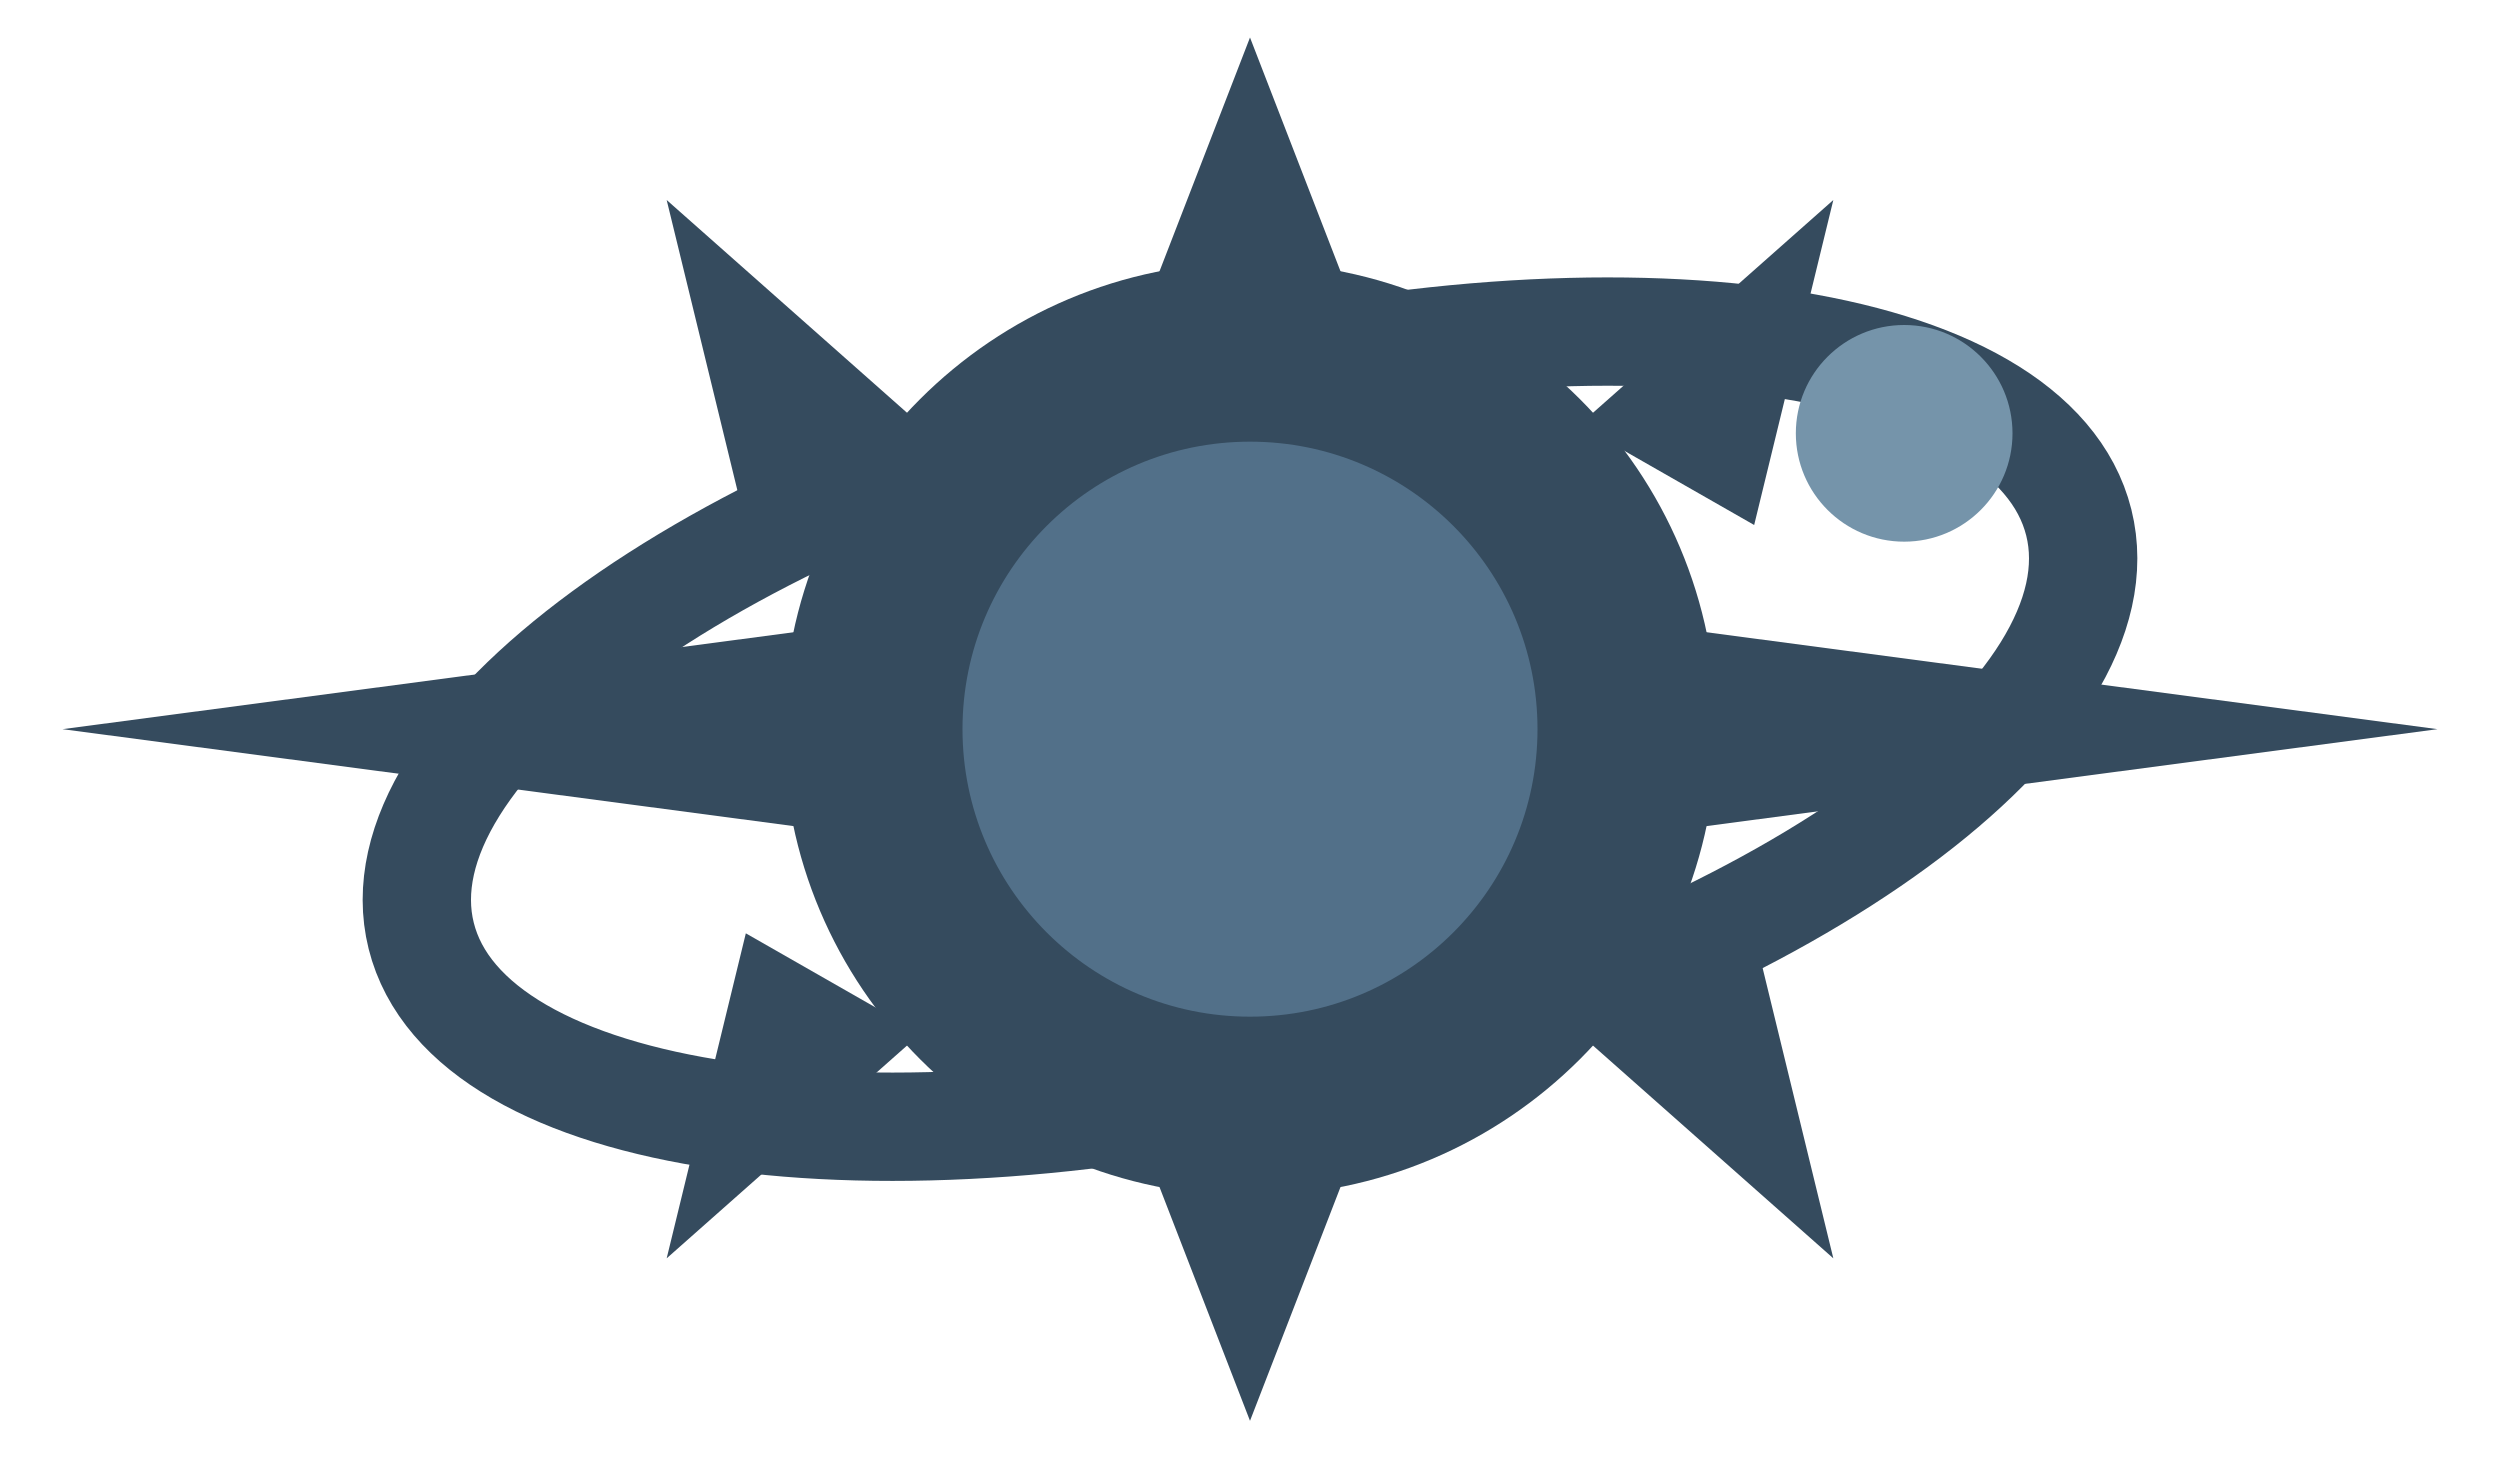
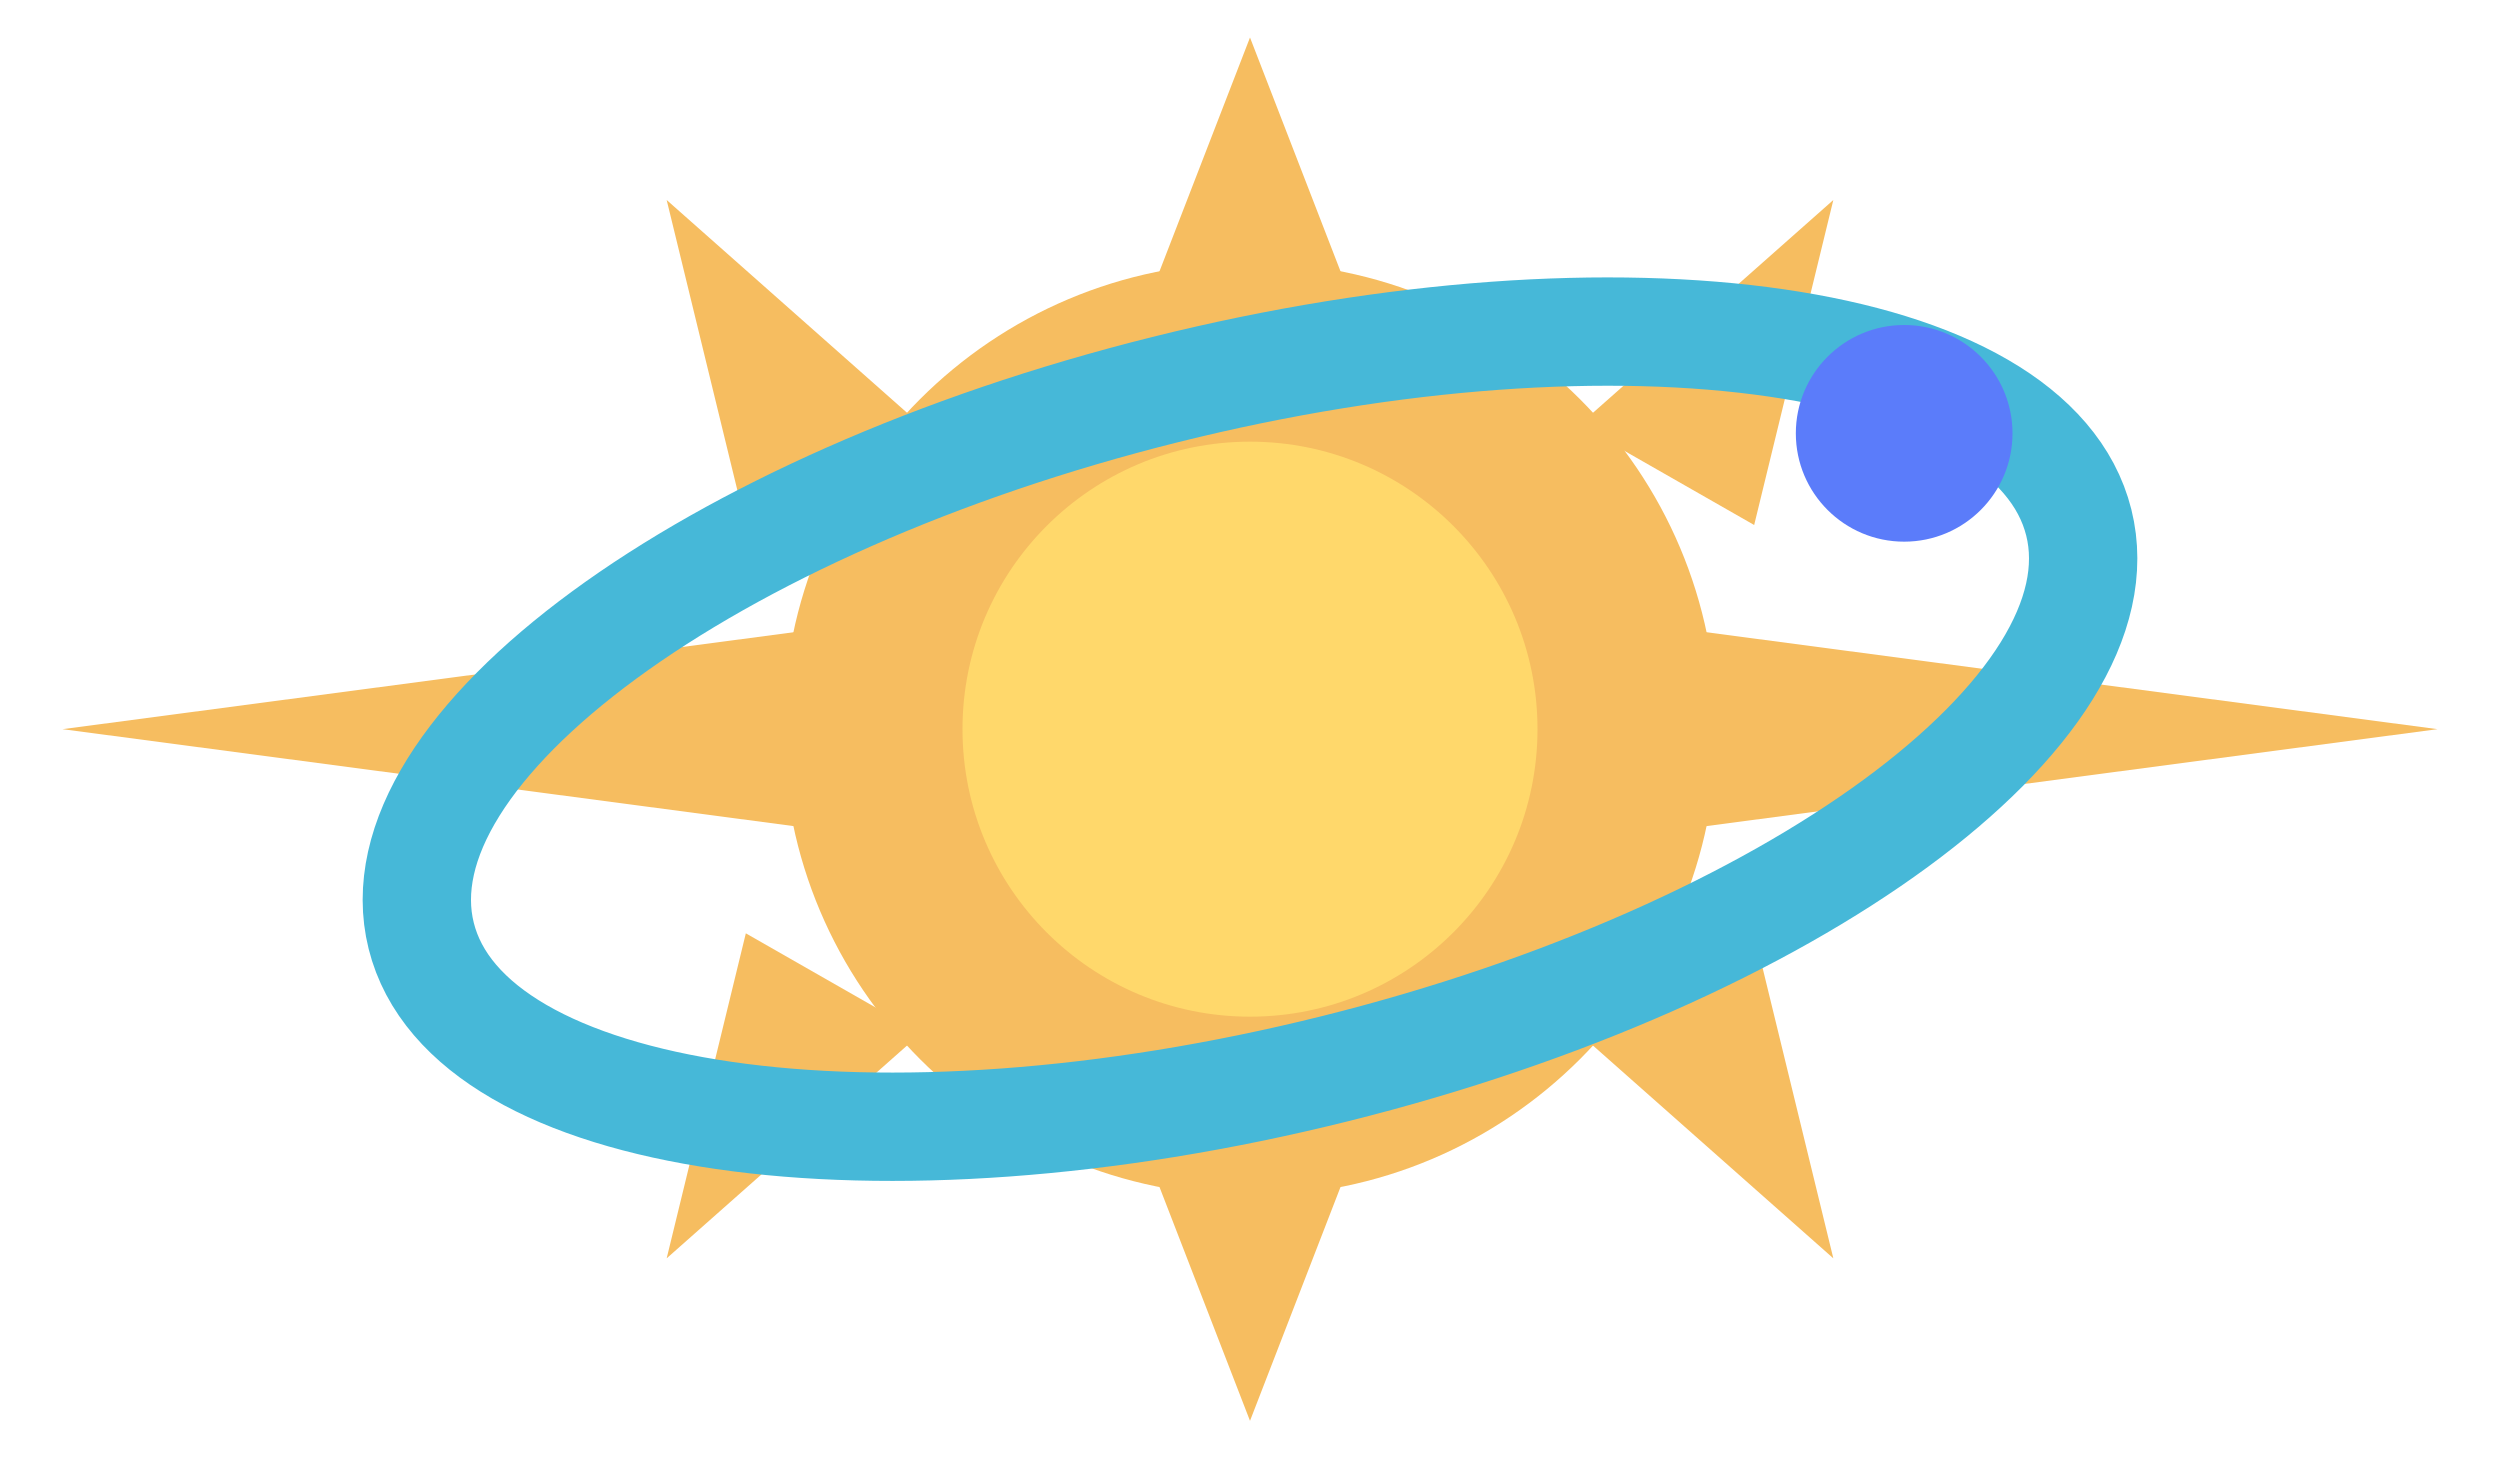
<svg xmlns="http://www.w3.org/2000/svg" width="1200" height="700" viewBox="0 0 1200 700">
-   <g fill="#354b5e">
+   <g fill="#f6bd60">
    <circle cx="600" cy="350" r="224" />
    <path d="M552 142 600 18 648 142ZM758 204 880 96 842 252ZM808 302 1170 350 808 398ZM842 448 880 604 758 496ZM648 558 600 682 552 558ZM442 496 320 604 358 448ZM392 398 30 350 392 302ZM358 252 320 96 442 204Z" />
  </g>
-   <circle cx="600" cy="350" r="138" fill="#527089" />
-   <ellipse cx="600" cy="350" rx="410" ry="168" fill="none" stroke="#354b5e" stroke-width="52" transform="rotate(-14 600 350)" />
-   <circle cx="914" cy="208" r="52" fill="#7594aa" />
+   <circle cx="600" cy="350" r="138" fill="#ffd86b" />
+   <ellipse cx="600" cy="350" rx="410" ry="168" fill="none" stroke="#46b8d8" stroke-width="52" transform="rotate(-14 600 350)" />
+   <circle cx="914" cy="208" r="52" fill="#5b7cfa" />
</svg>
